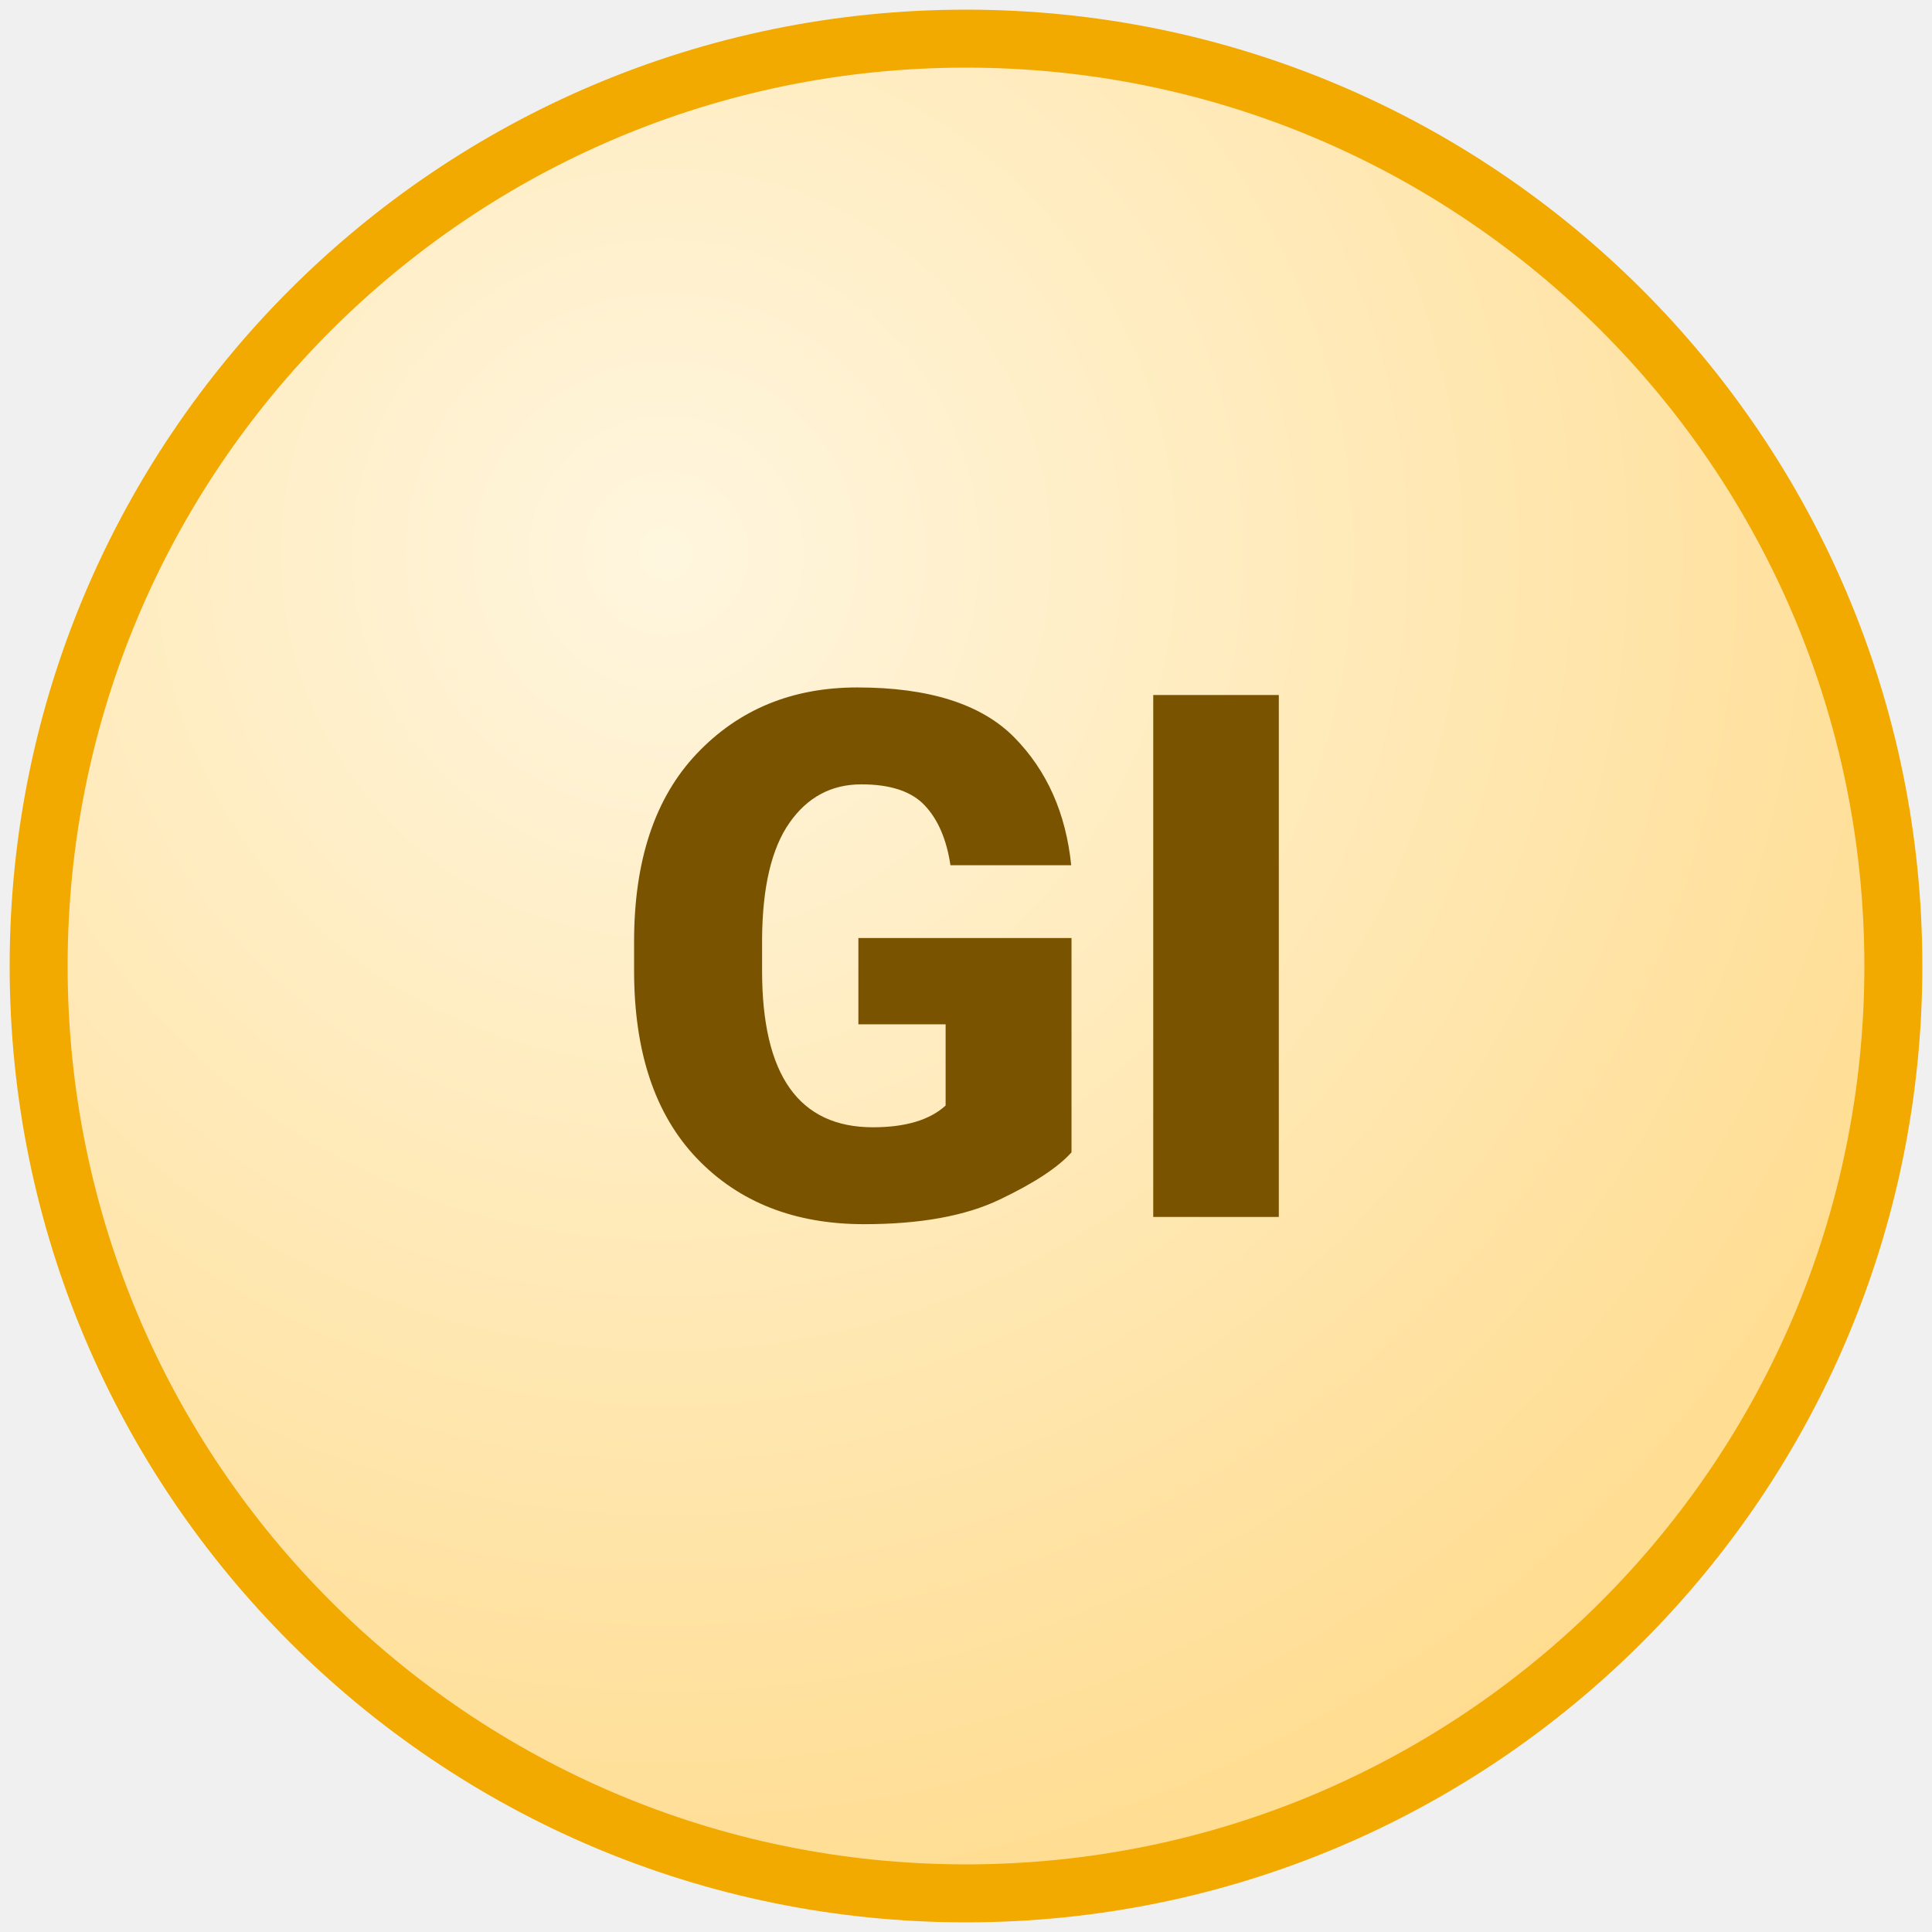
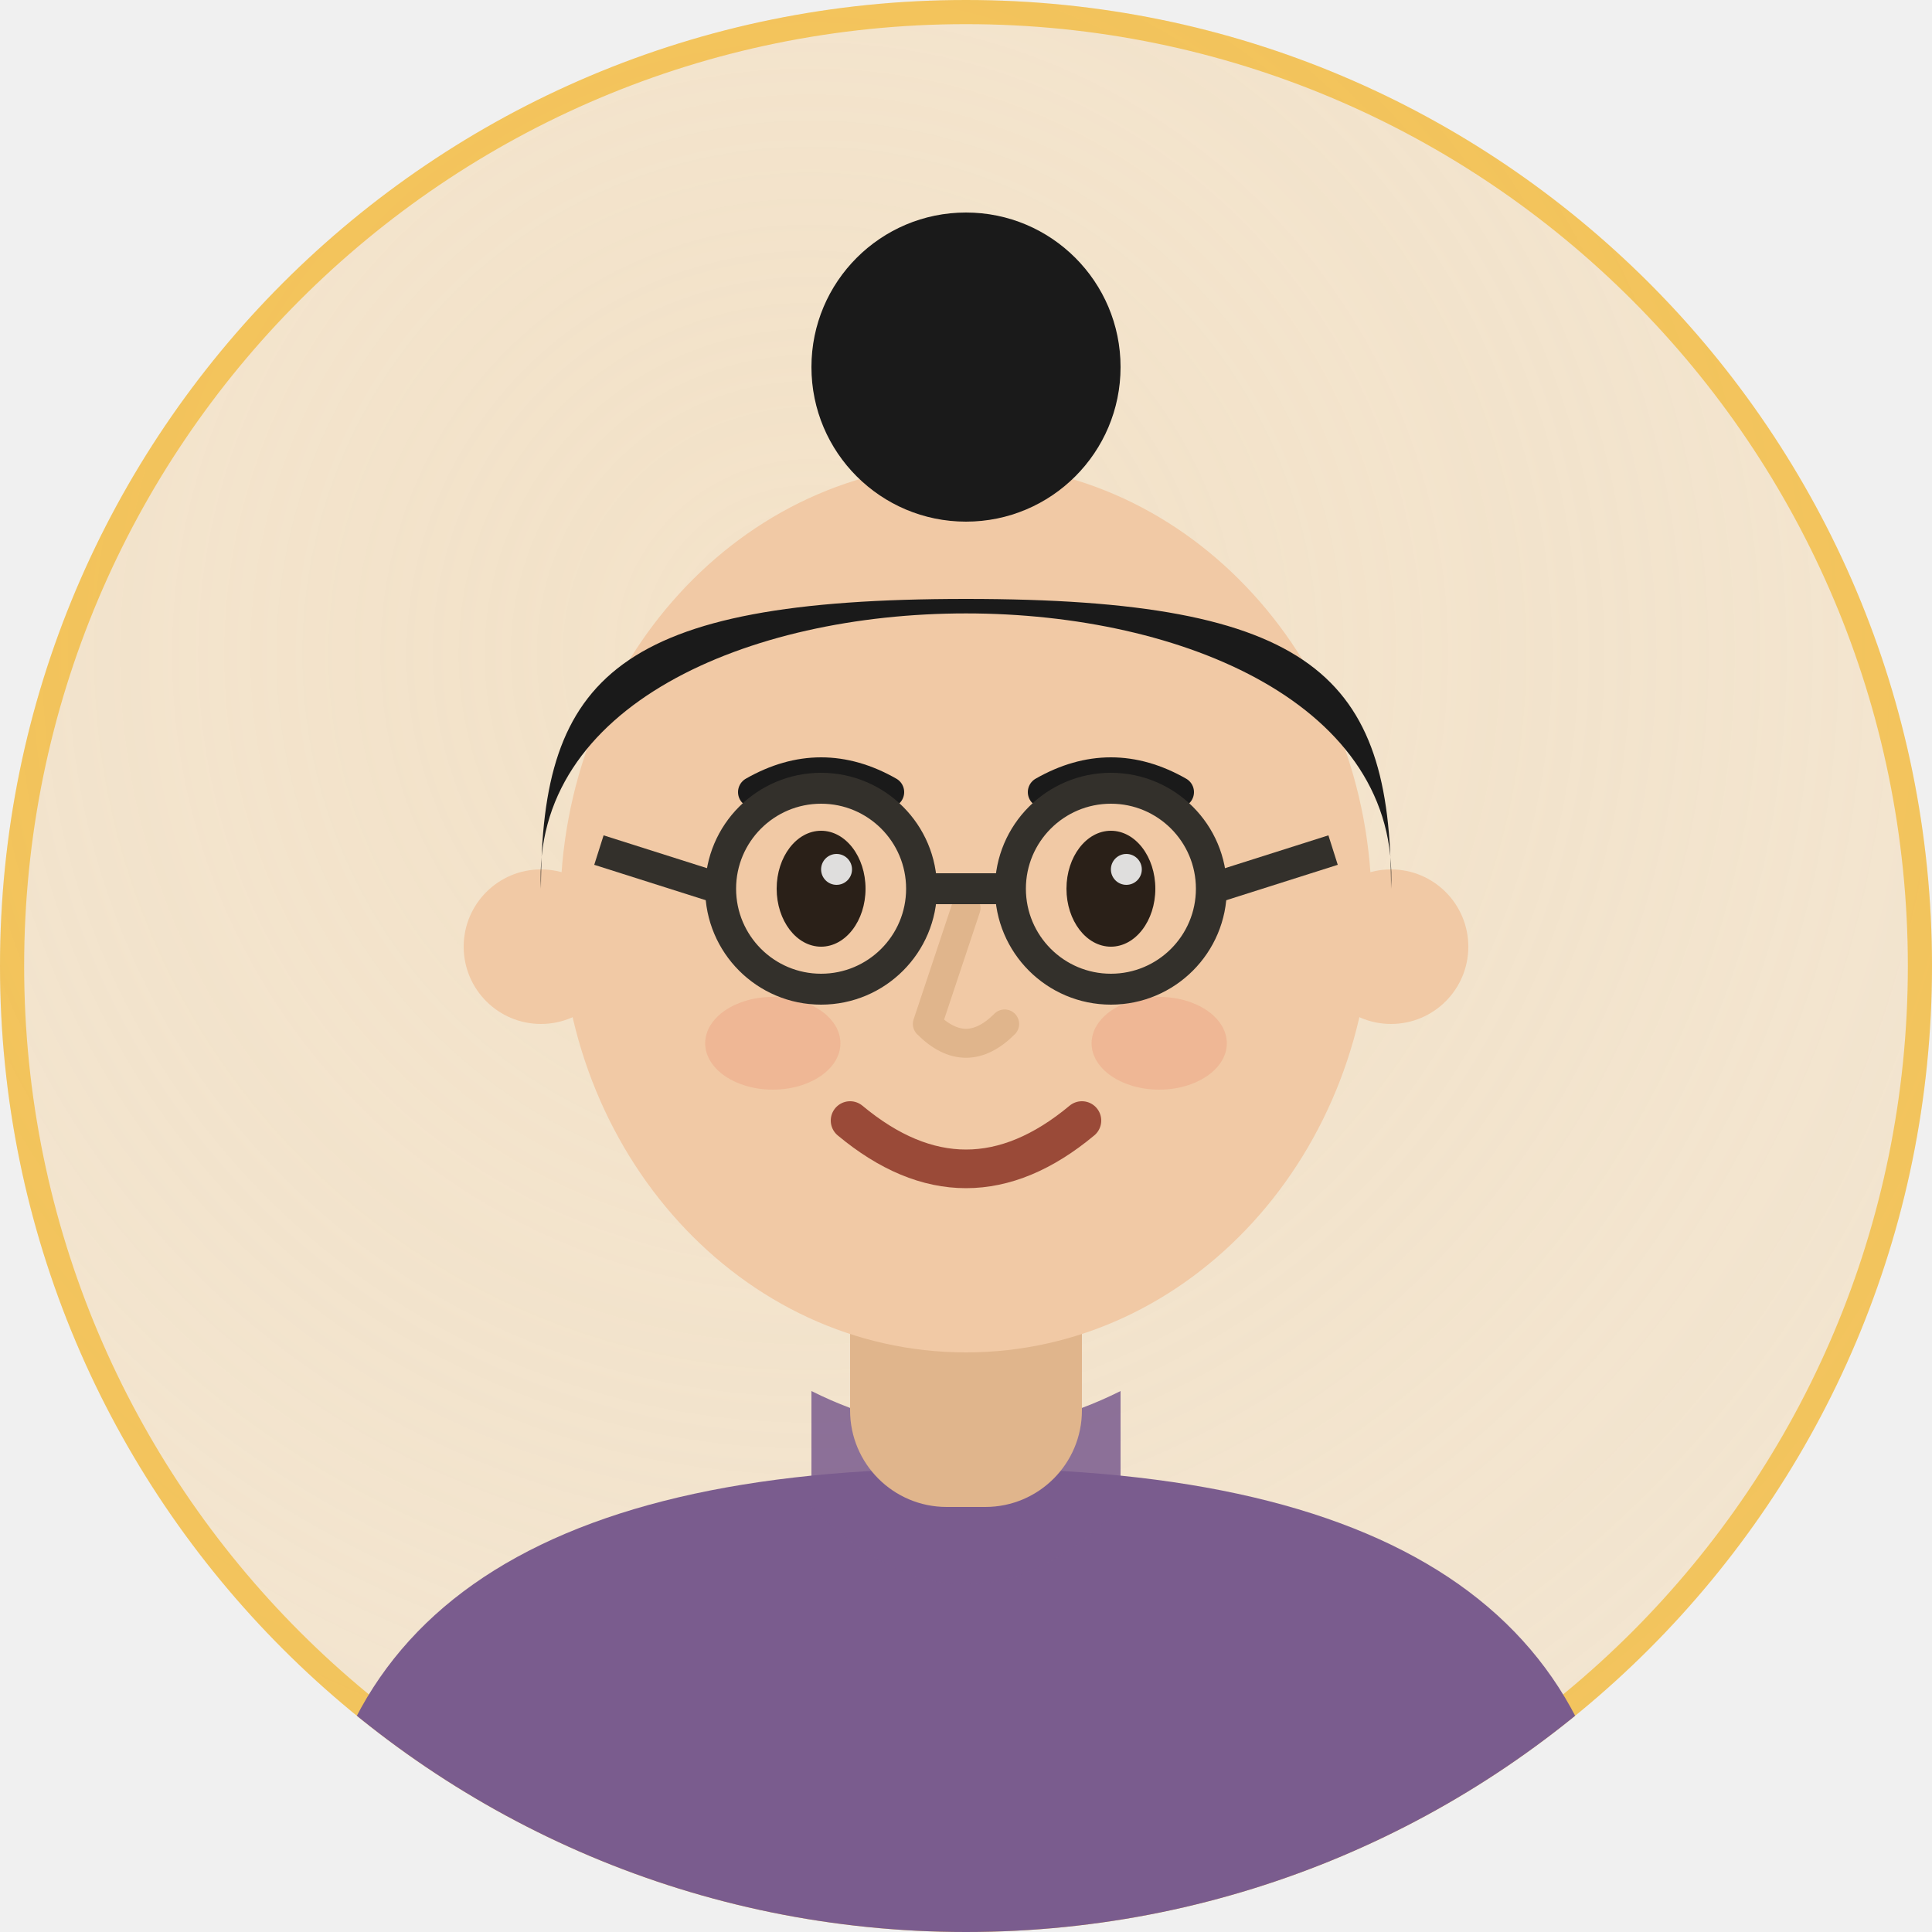
- <svg xmlns="http://www.w3.org/2000/svg" viewBox="0 0 100 100" role="img" aria-label="GI avatar">
+ <svg xmlns="http://www.w3.org/2000/svg" viewBox="0 0 100 100" role="img" aria-label="member portrait">
  <defs>
-     <radialGradient id="bg" cx="34%" cy="28%" r="85%">
-       <stop offset="0%" stop-color="#FFF6DF" />
-       <stop offset="100%" stop-color="#FFD986" />
+     <radialGradient id="bg" cx="42%" cy="34%" r="75%">
+       <stop offset="0%" stop-color="#F3E2C8" />
+       <stop offset="100%" stop-color="#F3E2C8" stop-opacity="0.78" />
    </radialGradient>
+     <clipPath id="disc">
+       <circle cx="50" cy="50" r="50" />
+     </clipPath>
  </defs>
-   <circle cx="50" cy="50" r="48" fill="url(#bg)" stroke="#F2A900" stroke-width="3" />
-   <text x="50" y="50" font-family="-apple-system,BlinkMacSystemFont,'Segoe UI',Roboto,Helvetica,Arial,sans-serif" font-size="38" font-weight="800" fill="#7A5300" text-anchor="middle" dominant-baseline="central">GI</text>
+   <g clip-path="url(#disc)">
+     <rect x="0" y="0" width="100" height="100" fill="url(#bg)" />
+     <circle cx="50" cy="50" r="50" fill="none" stroke="#F2A900" stroke-width="2.5" stroke-opacity="0.55" />
+     <path d="M16 100 Q16 76 50 76 Q84 76 84 100 Z" fill="#7A5C8E" />
+     <path d="M42 78 Q50 86 58 78 L58 72 Q50 76 42 72 Z" fill="#7A5C8E" opacity="0.85" />
+     <rect x="44" y="64" width="12" height="14" rx="5" fill="#E0B58C" />
+     <ellipse cx="50" cy="47" rx="21" ry="23" fill="#F1C9A5" />
+     <circle cx="28" cy="49" r="4" fill="#F1C9A5" />
+     <circle cx="72" cy="49" r="4" fill="#F1C9A5" />
+     <ellipse cx="40" cy="54" rx="3.5" ry="2.4" fill="#E8896B" opacity="0.28" />
+     <ellipse cx="60" cy="54" rx="3.5" ry="2.4" fill="#E8896B" opacity="0.28" />
+     <ellipse cx="42.5" cy="46" rx="2.3" ry="3" fill="#2A2018" />
+     <ellipse cx="57.5" cy="46" rx="2.3" ry="3" fill="#2A2018" />
+     <circle cx="43.3" cy="45" r="0.8" fill="#fff" opacity="0.85" />
+     <circle cx="58.3" cy="45" r="0.8" fill="#fff" opacity="0.85" />
+     <path d="M39 41 Q42.5 39 46 41" stroke="#1A1A1A" stroke-width="1.6" fill="none" stroke-linecap="round" />
+     <path d="M54 41 Q57.5 39 61 41" stroke="#1A1A1A" stroke-width="1.6" fill="none" stroke-linecap="round" />
+     <path d="M50 47 L48 53 Q50 55 52 53" stroke="#E0B58C" stroke-width="1.5" fill="none" stroke-linecap="round" stroke-linejoin="round" />
+     <path d="M44 58 Q50 63 56 58" stroke="#9A4A38" stroke-width="2" fill="none" stroke-linecap="round" />
+     <g stroke="#33302B" stroke-width="1.6" fill="none">
+       <circle cx="42.5" cy="46" r="5.2" />
+       <circle cx="57.5" cy="46" r="5.2" />
+       <line x1="47.7" y1="46" x2="52.3" y2="46" />
+       <line x1="37.3" y1="46" x2="31" y2="44" />
+       <line x1="62.7" y1="46" x2="69" y2="44" />
+     </g>
+     <circle cx="50" cy="19" r="8" fill="#1A1A1A" />
+     <path d="M28 46 C27 27 73 27 72 46 C72 35 68 31 50 31 C32 31 28 35 28 46 Z" fill="#1A1A1A" />
+   </g>
</svg>
